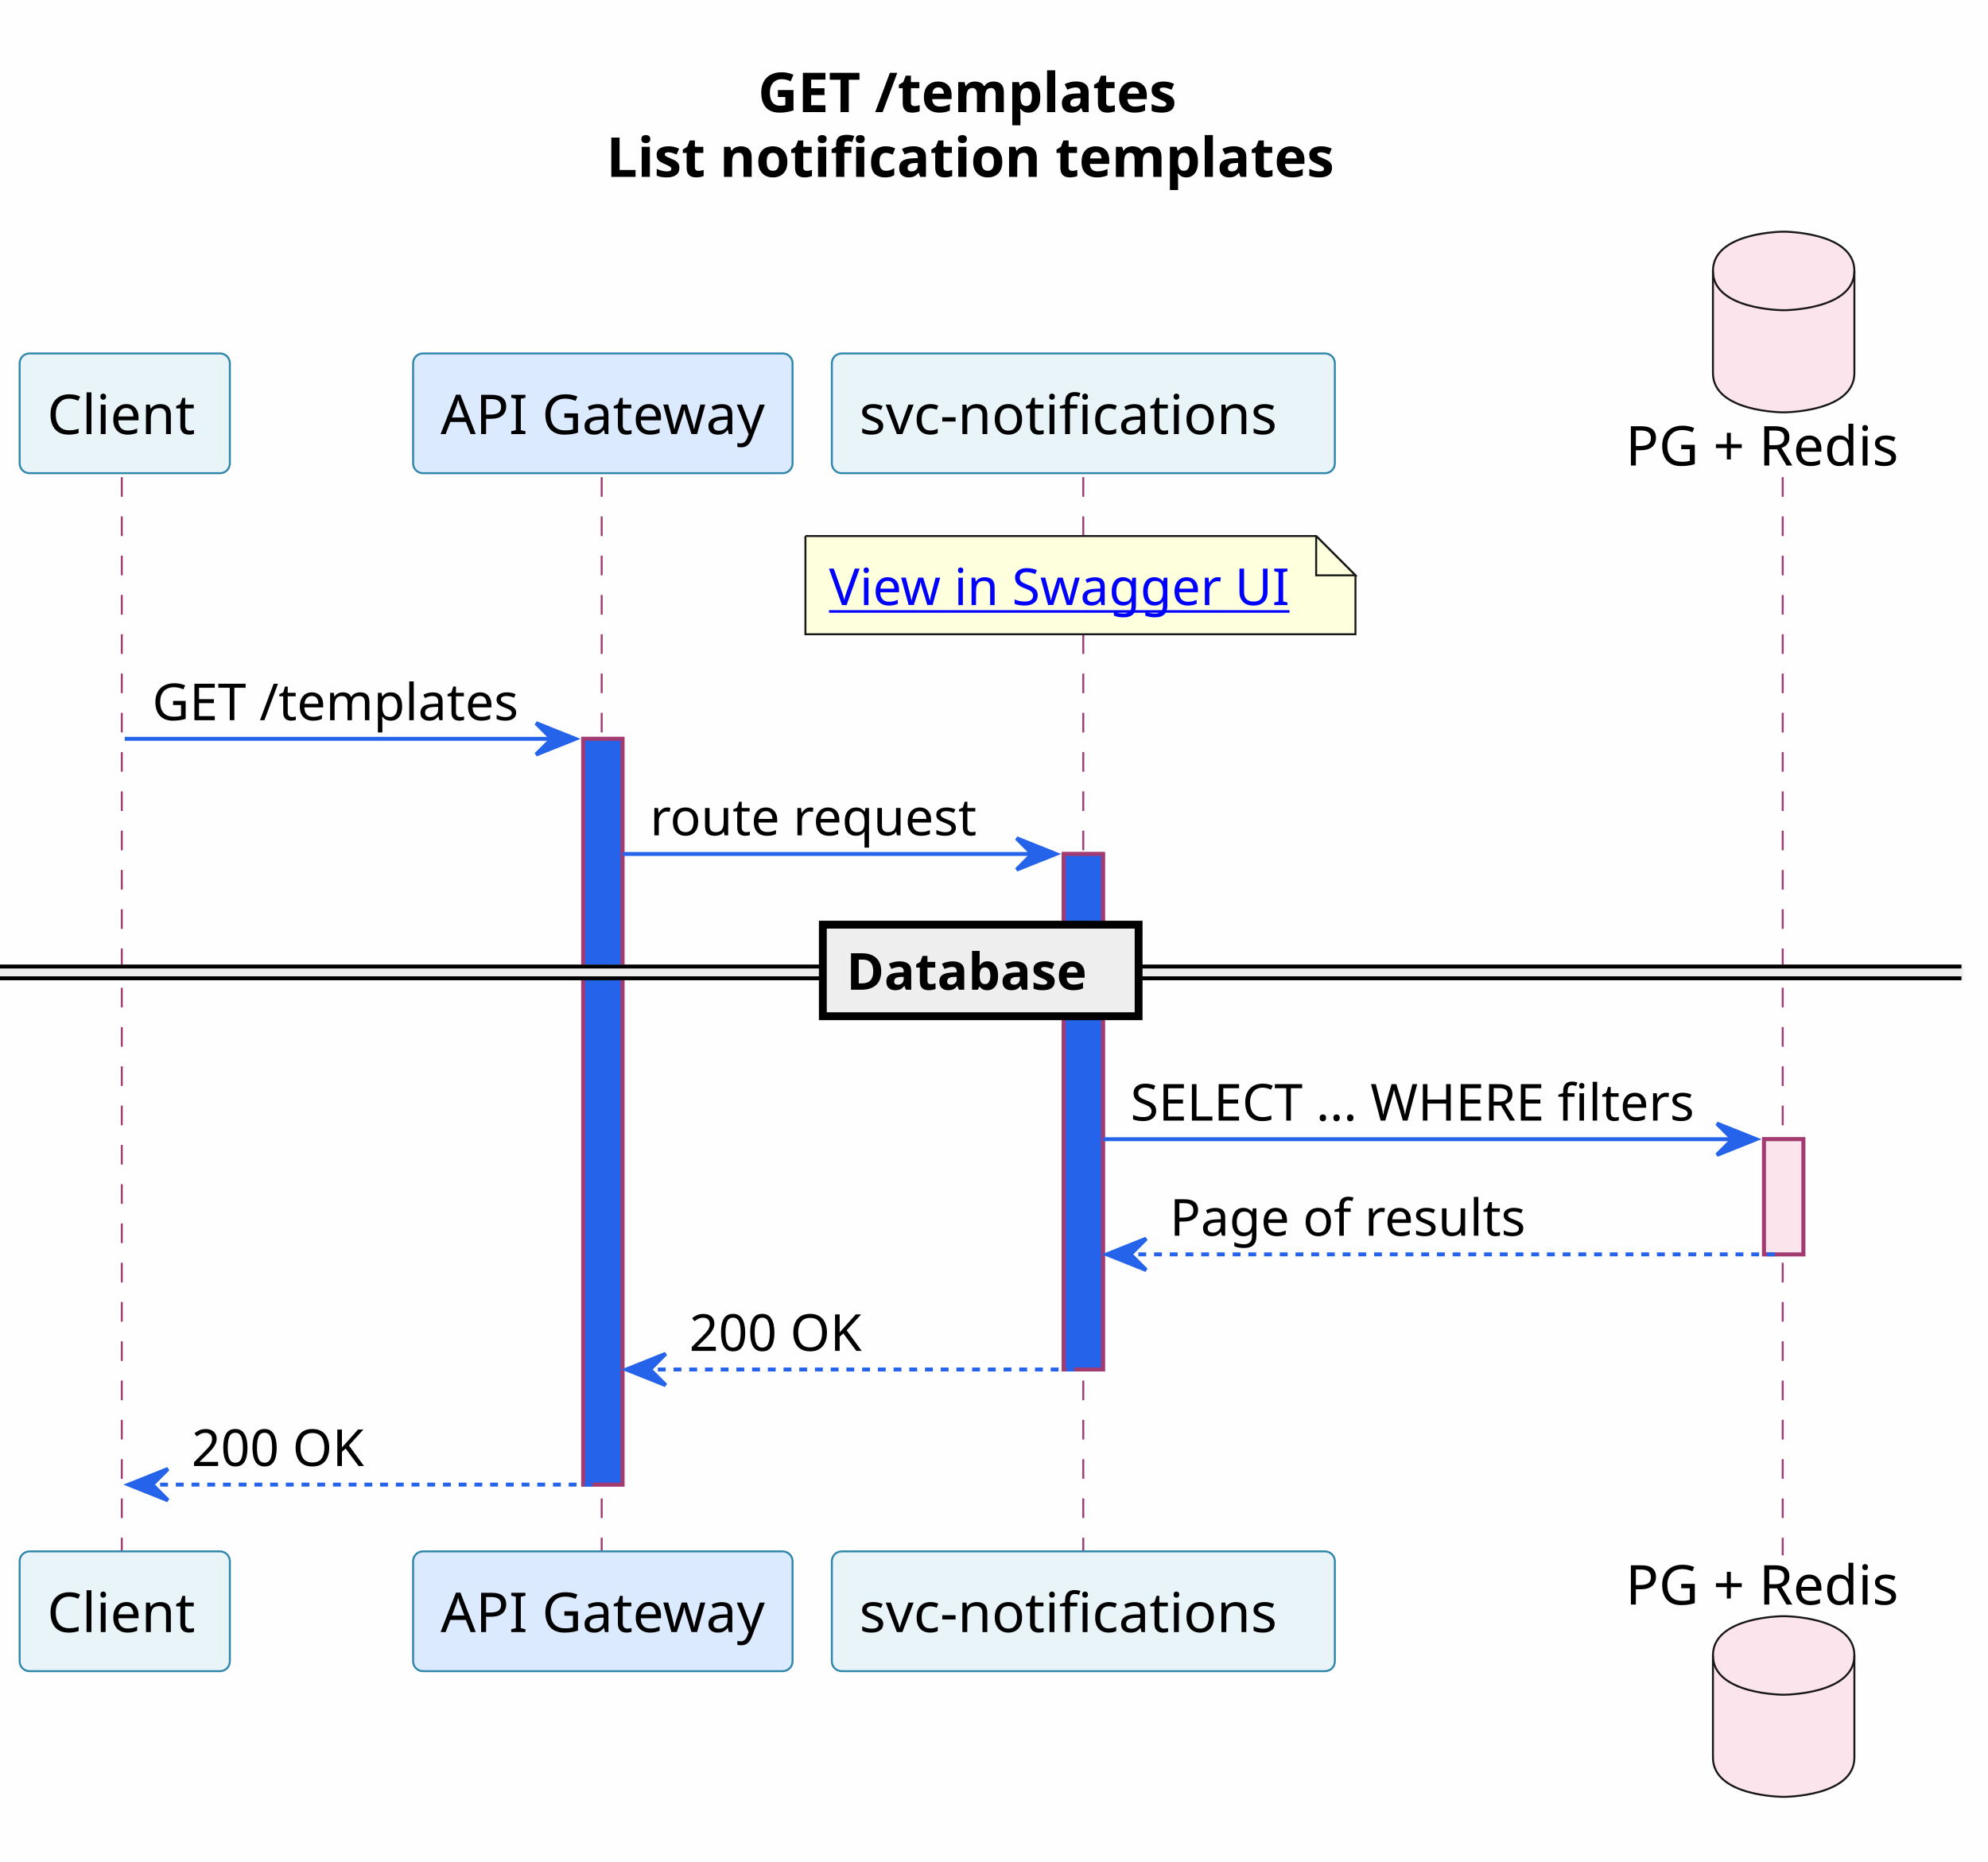
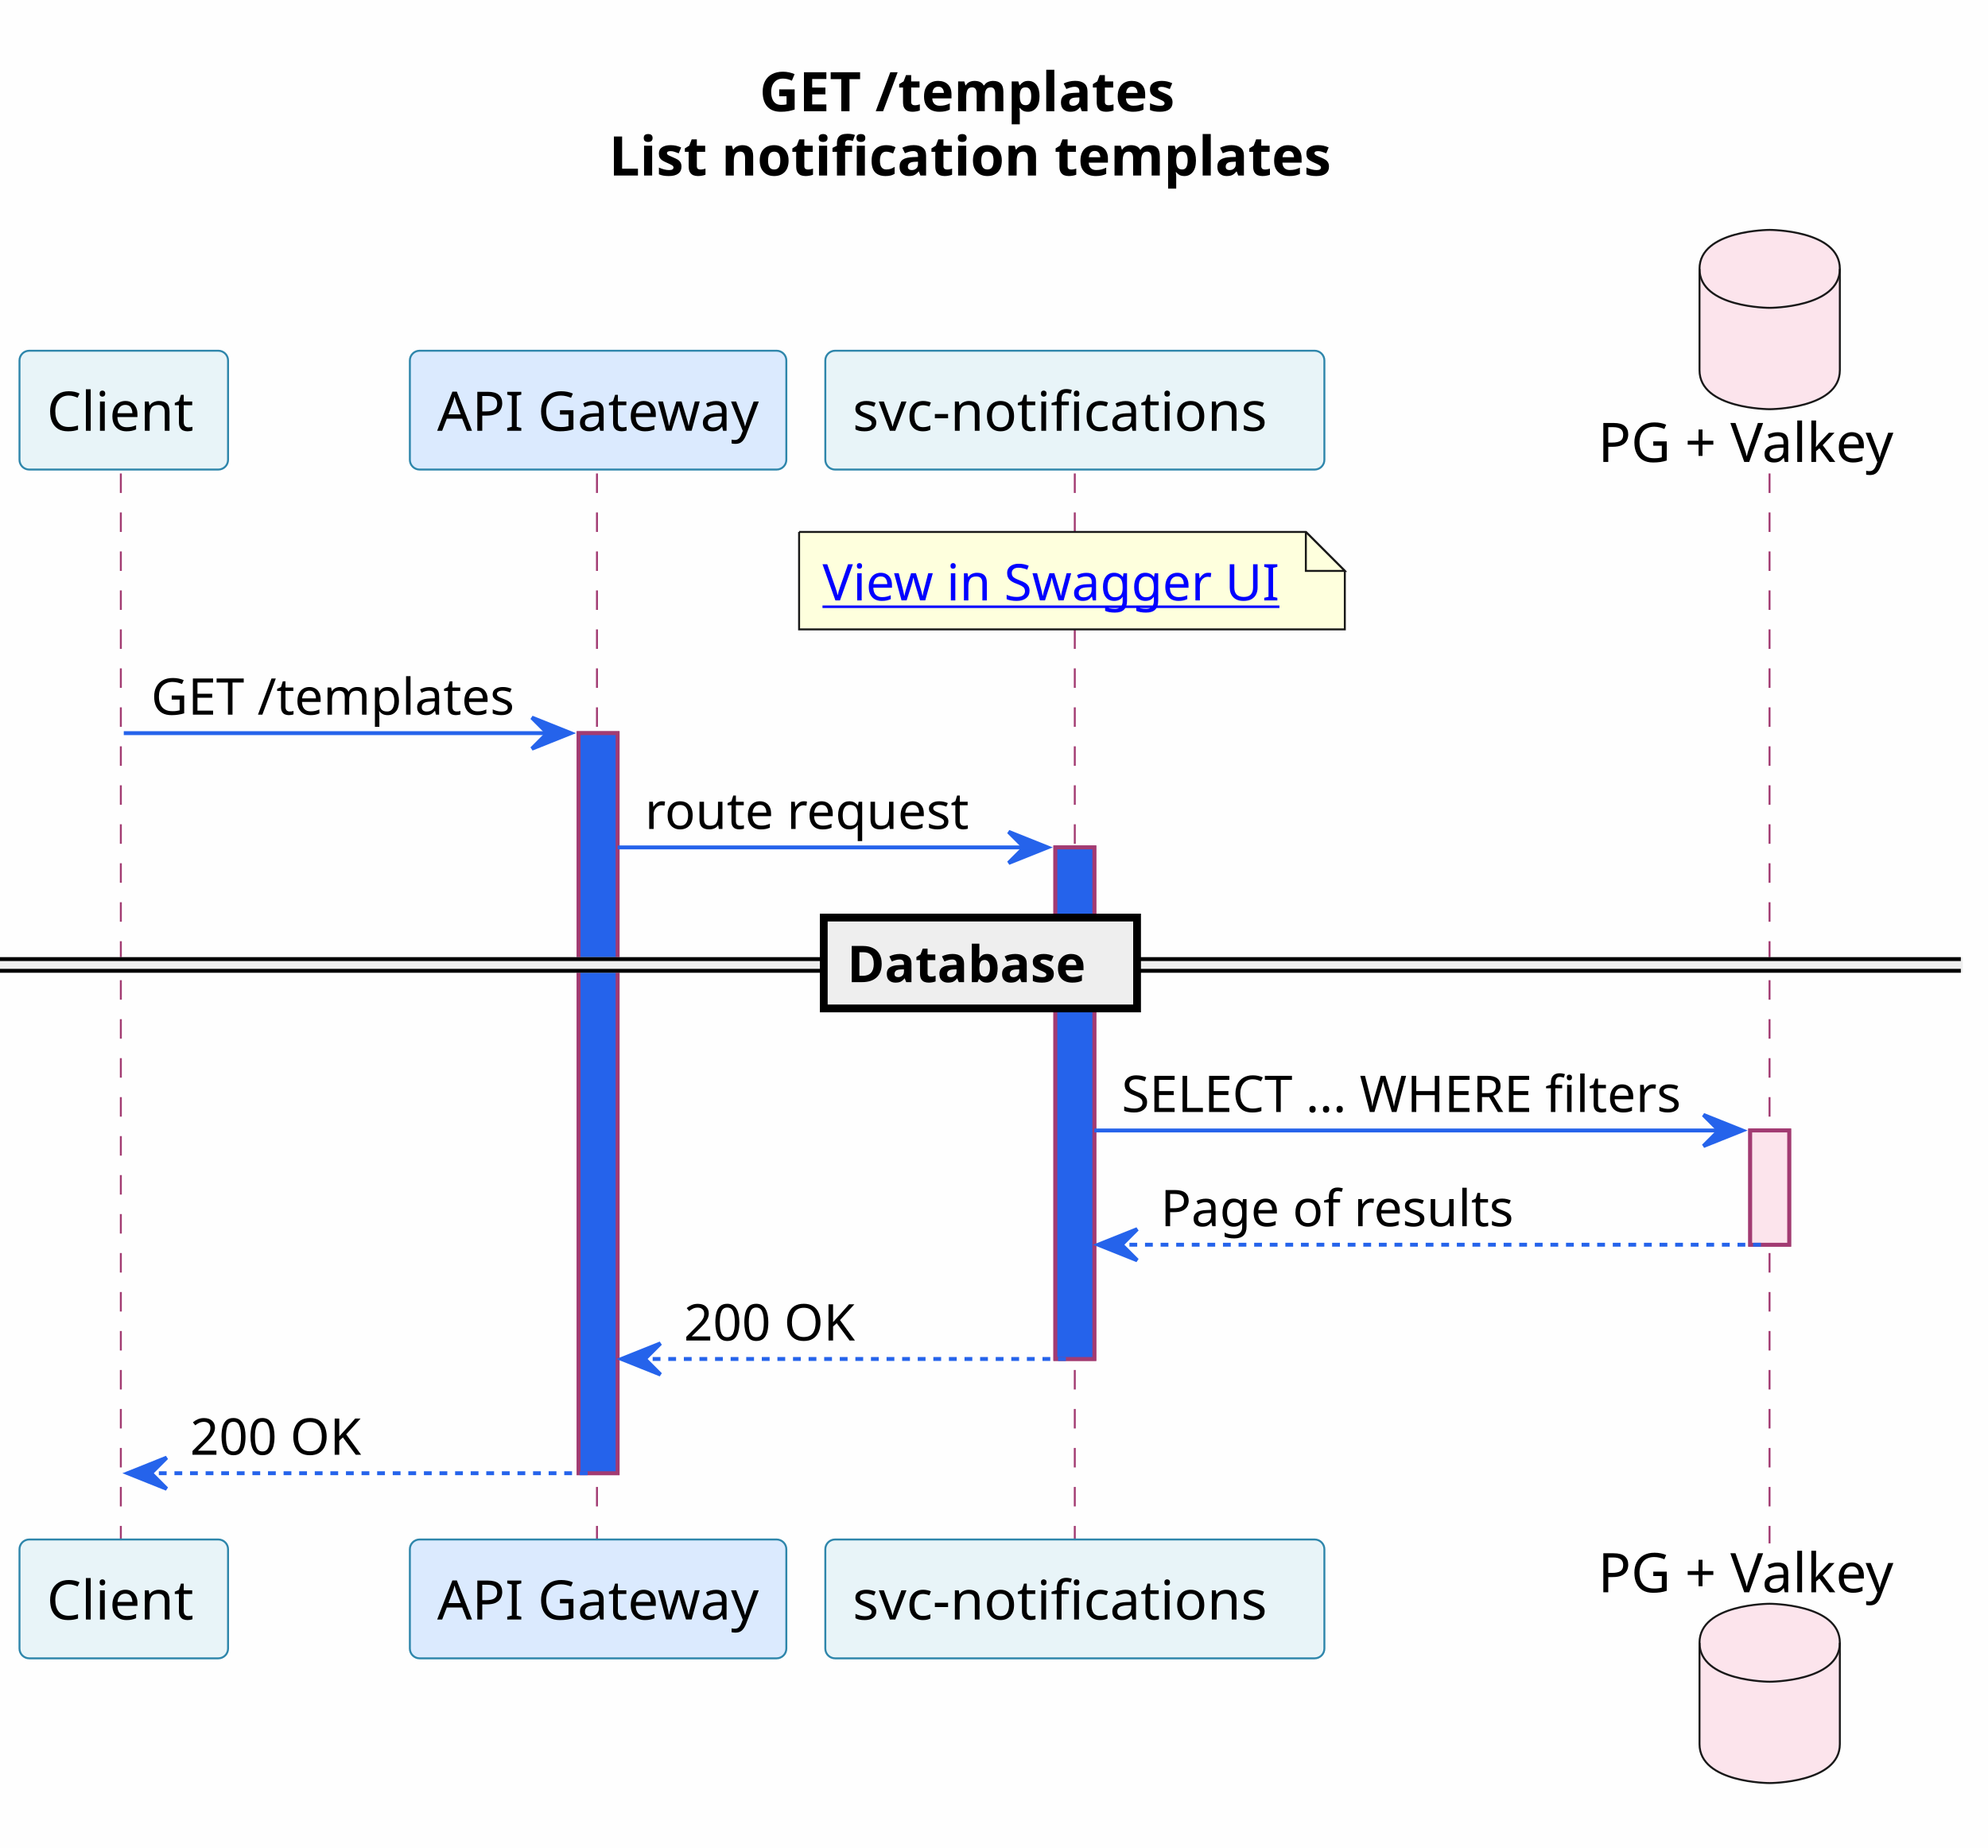
- <svg xmlns="http://www.w3.org/2000/svg" xmlns:xlink="http://www.w3.org/1999/xlink" contentStyleType="text/css" data-diagram-type="SEQUENCE" height="474px" preserveAspectRatio="none" style="width:506px;height:474px;background:#FEFEFE;" version="1.1" viewBox="0 0 506 474" width="506px" zoomAndPan="magnify">
+ <svg xmlns="http://www.w3.org/2000/svg" xmlns:xlink="http://www.w3.org/1999/xlink" contentStyleType="text/css" data-diagram-type="SEQUENCE" height="474px" preserveAspectRatio="none" style="width:510px;height:474px;background:#FEFEFE;" version="1.1" viewBox="0 0 510 474" width="510px" zoomAndPan="magnify">
  <defs />
  <g>
-     <rect fill="#FEFEFE" height="474" style="stroke:none;stroke-width:1;" width="506" x="0" y="0" />
-     <text fill="#000000" font-family="Segoe UI" font-size="14" font-weight="bold" lengthAdjust="spacing" textLength="112.342" x="192.948" y="28.535">GET /templates</text>
-     <text fill="#000000" font-family="Segoe UI" font-size="14" font-weight="bold" lengthAdjust="spacing" textLength="189.581" x="154.329" y="45.023">List notification templates</text>
+     <rect fill="#FEFEFE" height="474" style="stroke:none;stroke-width:1;" width="510" x="0" y="0" />
+     <text fill="#000000" font-family="Segoe UI" font-size="14" font-weight="bold" lengthAdjust="spacing" textLength="112.342" x="194.844" y="28.535">GET /templates</text>
+     <text fill="#000000" font-family="Segoe UI" font-size="14" font-weight="bold" lengthAdjust="spacing" textLength="189.581" x="156.224" y="45.023">List notification templates</text>
    <g>
      <rect fill="#2563EB" height="189.863" style="stroke:#A23B72;stroke-width:1;" width="10" x="148.436" y="188.086" />
    </g>
    <g>
      <rect fill="#2563EB" height="131.242" style="stroke:#A23B72;stroke-width:1;" width="10" x="270.741" y="217.397" />
    </g>
    <g>
      <rect fill="#FCE4EC" height="29.311" style="stroke:#A23B72;stroke-width:1;" width="10" x="448.993" y="290.018" />
    </g>
    <g>
      <rect fill="#000000" fill-opacity="0" height="274.484" width="8" x="27.752" y="121.465" />
      <line style="stroke:#A23B72;stroke-width:0.5;stroke-dasharray:5,5;" x1="31" x2="31" y1="121.465" y2="395.949" />
    </g>
    <g>
      <rect fill="#000000" fill-opacity="0" height="274.484" width="8" x="149.436" y="121.465" />
      <line style="stroke:#A23B72;stroke-width:0.5;stroke-dasharray:5,5;" x1="153.148" x2="153.148" y1="121.465" y2="395.949" />
    </g>
    <g>
      <rect fill="#000000" fill-opacity="0" height="274.484" width="8" x="271.741" y="121.465" />
      <line style="stroke:#A23B72;stroke-width:0.5;stroke-dasharray:5,5;" x1="275.726" x2="275.726" y1="121.465" y2="395.949" />
    </g>
    <g>
      <rect fill="#000000" fill-opacity="0" height="274.484" width="8" x="449.993" y="121.465" />
-       <line style="stroke:#A23B72;stroke-width:0.5;stroke-dasharray:5,5;" x1="453.748" x2="453.748" y1="121.465" y2="395.949" />
+       <line style="stroke:#A23B72;stroke-width:0.5;stroke-dasharray:5,5;" x1="453.957" x2="453.957" y1="121.465" y2="395.949" />
    </g>
    <g class="participant participant-head" data-participant="Client">
      <rect fill="#E8F4F8" height="30.488" rx="2.5" ry="2.5" style="stroke:#2E86AB;stroke-width:0.5;" width="53.505" x="5" y="89.977" />
      <text fill="#000000" font-family="Segoe UI" font-size="14" lengthAdjust="spacing" textLength="39.505" x="12" y="110.512">Client</text>
    </g>
    <g class="participant participant-tail" data-participant="Client">
      <rect fill="#E8F4F8" height="30.488" rx="2.5" ry="2.5" style="stroke:#2E86AB;stroke-width:0.5;" width="53.505" x="5" y="394.949" />
      <text fill="#000000" font-family="Segoe UI" font-size="14" lengthAdjust="spacing" textLength="39.505" x="12" y="415.484">Client</text>
    </g>
    <g class="participant participant-head" data-participant="GW">
      <rect fill="#DBEAFE" height="30.488" rx="2.5" ry="2.5" style="stroke:#2E86AB;stroke-width:0.5;" width="96.578" x="105.147" y="89.977" />
      <text fill="#000000" font-family="Segoe UI" font-size="14" lengthAdjust="spacing" textLength="82.578" x="112.147" y="110.512">API Gateway</text>
    </g>
    <g class="participant participant-tail" data-participant="GW">
      <rect fill="#DBEAFE" height="30.488" rx="2.5" ry="2.5" style="stroke:#2E86AB;stroke-width:0.5;" width="96.578" x="105.147" y="394.949" />
      <text fill="#000000" font-family="Segoe UI" font-size="14" lengthAdjust="spacing" textLength="82.578" x="112.147" y="415.484">API Gateway</text>
    </g>
    <g class="participant participant-head" data-participant="Svc">
      <a href="/microservices/svc-notifications/" target="_top" title="/microservices/svc-notifications/" xlink:actuate="onRequest" xlink:href="/microservices/svc-notifications/" xlink:show="new" xlink:title="/microservices/svc-notifications/" xlink:type="simple">
        <rect fill="#E8F4F8" height="30.488" rx="2.5" ry="2.5" style="stroke:#2E86AB;stroke-width:0.5;" width="128.03" x="211.726" y="89.977" />
        <text fill="#000000" font-family="Segoe UI" font-size="14" lengthAdjust="spacing" textLength="114.03" x="218.726" y="110.512">svc-notifications</text>
      </a>
    </g>
    <g class="participant participant-tail" data-participant="Svc">
      <a href="/microservices/svc-notifications/" target="_top" title="/microservices/svc-notifications/" xlink:actuate="onRequest" xlink:href="/microservices/svc-notifications/" xlink:show="new" xlink:title="/microservices/svc-notifications/" xlink:type="simple">
        <rect fill="#E8F4F8" height="30.488" rx="2.5" ry="2.5" style="stroke:#2E86AB;stroke-width:0.5;" width="128.03" x="211.726" y="394.949" />
        <text fill="#000000" font-family="Segoe UI" font-size="14" lengthAdjust="spacing" textLength="114.03" x="218.726" y="415.484">svc-notifications</text>
      </a>
    </g>
    <g class="participant participant-head" data-participant="DB">
-       <text fill="#000000" font-family="Segoe UI" font-size="14" lengthAdjust="spacing" textLength="74.491" x="413.748" y="118.512">PG + Redis</text>
+       <text fill="#000000" font-family="Segoe UI" font-size="14" lengthAdjust="spacing" textLength="82.072" x="409.957" y="118.512">PG + Valkey</text>
      <path d="M435.993,68.977 C435.993,58.977 453.993,58.977 453.993,58.977 C453.993,58.977 471.993,58.977 471.993,68.977 L471.993,94.977 C471.993,104.977 453.993,104.977 453.993,104.977 C453.993,104.977 435.993,104.977 435.993,94.977 L435.993,68.977" fill="#FCE4EC" style="stroke:#181818;stroke-width:0.5;" />
      <path d="M435.993,68.977 C435.993,78.977 453.993,78.977 453.993,78.977 C453.993,78.977 471.993,78.977 471.993,68.977" fill="none" style="stroke:#181818;stroke-width:0.5;" />
    </g>
    <g class="participant participant-tail" data-participant="DB">
-       <text fill="#000000" font-family="Segoe UI" font-size="14" lengthAdjust="spacing" textLength="74.491" x="413.748" y="408.484">PG + Redis</text>
+       <text fill="#000000" font-family="Segoe UI" font-size="14" lengthAdjust="spacing" textLength="82.072" x="409.957" y="408.484">PG + Valkey</text>
      <path d="M435.993,421.438 C435.993,411.438 453.993,411.438 453.993,411.438 C453.993,411.438 471.993,411.438 471.993,421.438 L471.993,447.438 C471.993,457.438 453.993,457.438 453.993,457.438 C453.993,457.438 435.993,457.438 435.993,447.438 L435.993,421.438" fill="#FCE4EC" style="stroke:#181818;stroke-width:0.5;" />
      <path d="M435.993,421.438 C435.993,431.438 453.993,431.438 453.993,431.438 C453.993,431.438 471.993,431.438 471.993,421.438" fill="none" style="stroke:#181818;stroke-width:0.5;" />
    </g>
    <g>
      <rect fill="#2563EB" height="189.863" style="stroke:#A23B72;stroke-width:1;" width="10" x="148.436" y="188.086" />
    </g>
    <g>
      <rect fill="#2563EB" height="131.242" style="stroke:#A23B72;stroke-width:1;" width="10" x="270.741" y="217.397" />
    </g>
    <g>
      <rect fill="#FCE4EC" height="29.311" style="stroke:#A23B72;stroke-width:1;" width="10" x="448.993" y="290.018" />
    </g>
    <path d="M205,136.465 L205,161.465 L345,161.465 L345,146.465 L335,136.465 L205,136.465" fill="#FEFFDD" style="stroke:#181818;stroke-width:0.5;" />
    <path d="M335,136.465 L335,146.465 L345,146.465 L335,136.465" fill="#FEFFDD" style="stroke:#181818;stroke-width:0.5;" />
    <a href="/services/api/svc-notifications.html#/Templates/listTemplates" target="_top" title="/services/api/svc-notifications.html#/Templates/listTemplates" xlink:actuate="onRequest" xlink:href="/services/api/svc-notifications.html#/Templates/listTemplates" xlink:show="new" xlink:title="/services/api/svc-notifications.html#/Templates/listTemplates" xlink:type="simple">
      <text fill="#0000FF" font-family="Segoe UI" font-size="13" lengthAdjust="spacing" text-decoration="underline" textLength="119.406" x="211" y="154.033">View in Swagger UI</text>
    </a>
    <g class="message" data-participant-1="Client" data-participant-2="GW">
      <polygon fill="#2563EB" points="136.436,184.086,146.436,188.086,136.436,192.086,140.436,188.086" style="stroke:#2563EB;stroke-width:1;" />
      <line style="stroke:#2563EB;stroke-width:1;" x1="31.752" x2="142.436" y1="188.086" y2="188.086" />
      <text fill="#000000" font-family="Segoe UI" font-size="13" lengthAdjust="spacing" textLength="97.684" x="38.752" y="183.344">GET /templates</text>
    </g>
    <g class="message" data-participant-1="GW" data-participant-2="Svc">
      <polygon fill="#2563EB" points="258.741,213.397,268.741,217.397,258.741,221.397,262.741,217.397" style="stroke:#2563EB;stroke-width:1;" />
      <line style="stroke:#2563EB;stroke-width:1;" x1="158.436" x2="264.741" y1="217.397" y2="217.397" />
      <text fill="#000000" font-family="Segoe UI" font-size="13" lengthAdjust="spacing" textLength="85.135" x="165.436" y="212.654">route request</text>
    </g>
-     <rect fill="#EEEEEE" height="3" style="stroke:#EEEEEE;stroke-width:1;" width="499.239" x="0" y="246.052" />
-     <line style="stroke:#000000;stroke-width:1;" x1="0" x2="499.239" y1="246.052" y2="246.052" />
-     <line style="stroke:#000000;stroke-width:1;" x1="0" x2="499.239" y1="249.052" y2="249.052" />
-     <rect fill="#EEEEEE" height="23.311" style="stroke:#000000;stroke-width:2;" width="80.371" x="209.434" y="235.397" />
-     <text fill="#000000" font-family="Segoe UI" font-size="13" font-weight="bold" lengthAdjust="spacing" textLength="62.086" x="215.434" y="251.965">Database</text>
+     <rect fill="#EEEEEE" height="3" style="stroke:#EEEEEE;stroke-width:1;" width="503.029" x="0" y="246.052" />
+     <line style="stroke:#000000;stroke-width:1;" x1="0" x2="503.029" y1="246.052" y2="246.052" />
+     <line style="stroke:#000000;stroke-width:1;" x1="0" x2="503.029" y1="249.052" y2="249.052" />
+     <rect fill="#EEEEEE" height="23.311" style="stroke:#000000;stroke-width:2;" width="80.371" x="211.329" y="235.397" />
+     <text fill="#000000" font-family="Segoe UI" font-size="13" font-weight="bold" lengthAdjust="spacing" textLength="62.086" x="217.329" y="251.965">Database</text>
    <g class="message" data-participant-1="Svc" data-participant-2="DB">
      <polygon fill="#2563EB" points="436.993,286.018,446.993,290.018,436.993,294.018,440.993,290.018" style="stroke:#2563EB;stroke-width:1;" />
      <line style="stroke:#2563EB;stroke-width:1;" x1="280.741" x2="442.993" y1="290.018" y2="290.018" />
      <text fill="#000000" font-family="Segoe UI" font-size="13" lengthAdjust="spacing" textLength="149.252" x="287.741" y="285.275">SELECT ... WHERE filters</text>
    </g>
    <g class="message" data-participant-1="DB" data-participant-2="Svc">
      <polygon fill="#2563EB" points="291.741,315.328,281.741,319.328,291.741,323.328,287.741,319.328" style="stroke:#2563EB;stroke-width:1;" />
      <line style="stroke:#2563EB;stroke-width:1;stroke-dasharray:2,2;" x1="285.741" x2="452.993" y1="319.328" y2="319.328" />
      <text fill="#000000" font-family="Segoe UI" font-size="13" lengthAdjust="spacing" textLength="93.209" x="297.741" y="314.586">Page of results</text>
    </g>
    <g class="message" data-participant-1="Svc" data-participant-2="GW">
      <polygon fill="#2563EB" points="169.436,344.639,159.436,348.639,169.436,352.639,165.436,348.639" style="stroke:#2563EB;stroke-width:1;" />
      <line style="stroke:#2563EB;stroke-width:1;stroke-dasharray:2,2;" x1="163.436" x2="274.741" y1="348.639" y2="348.639" />
      <text fill="#000000" font-family="Segoe UI" font-size="13" lengthAdjust="spacing" textLength="47.36" x="175.436" y="343.897">200 OK</text>
    </g>
    <g class="message" data-participant-1="GW" data-participant-2="Client">
      <polygon fill="#2563EB" points="42.752,373.949,32.752,377.949,42.752,381.949,38.752,377.949" style="stroke:#2563EB;stroke-width:1;" />
      <line style="stroke:#2563EB;stroke-width:1;stroke-dasharray:2,2;" x1="36.752" x2="152.436" y1="377.949" y2="377.949" />
      <text fill="#000000" font-family="Segoe UI" font-size="13" lengthAdjust="spacing" textLength="47.36" x="48.752" y="373.207">200 OK</text>
    </g>
  </g>
</svg>
